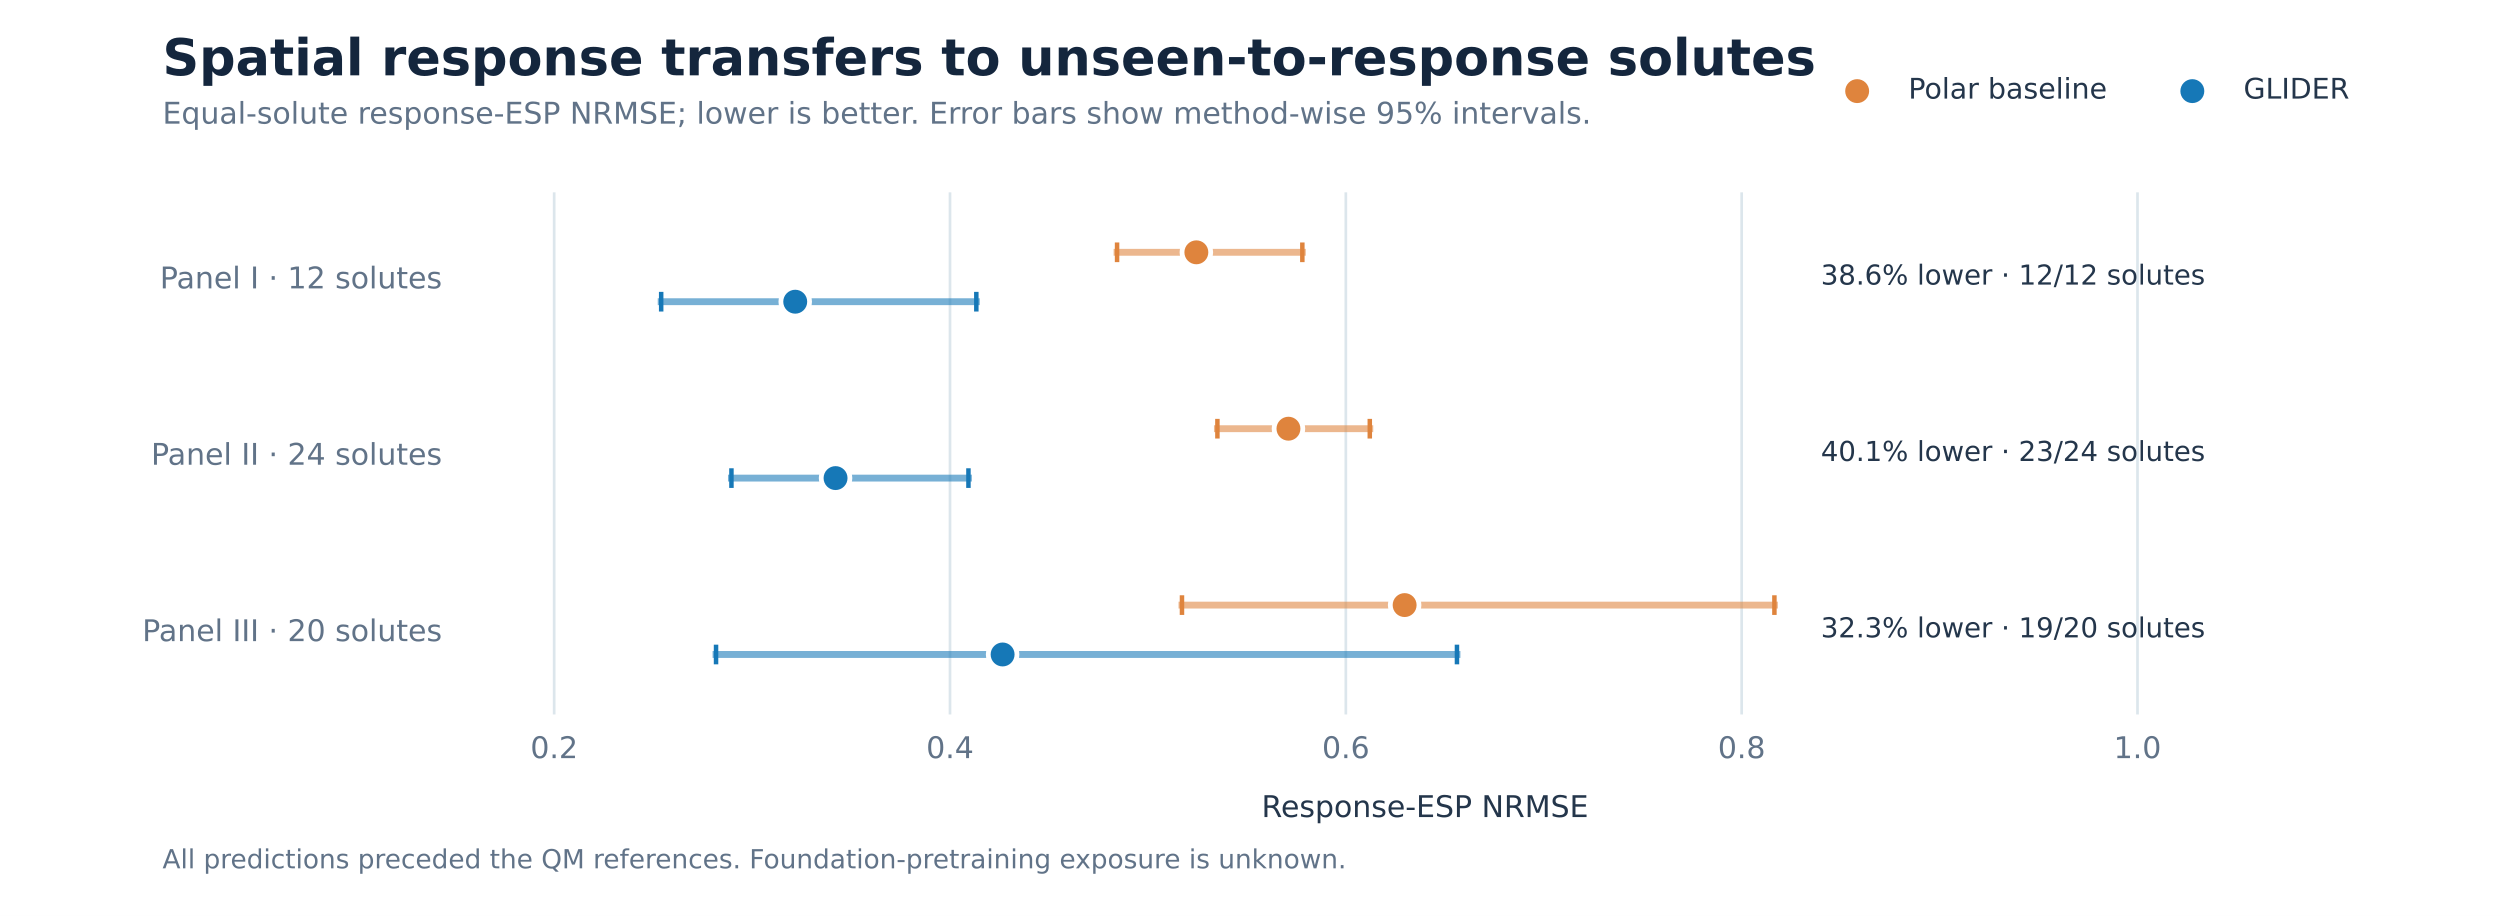
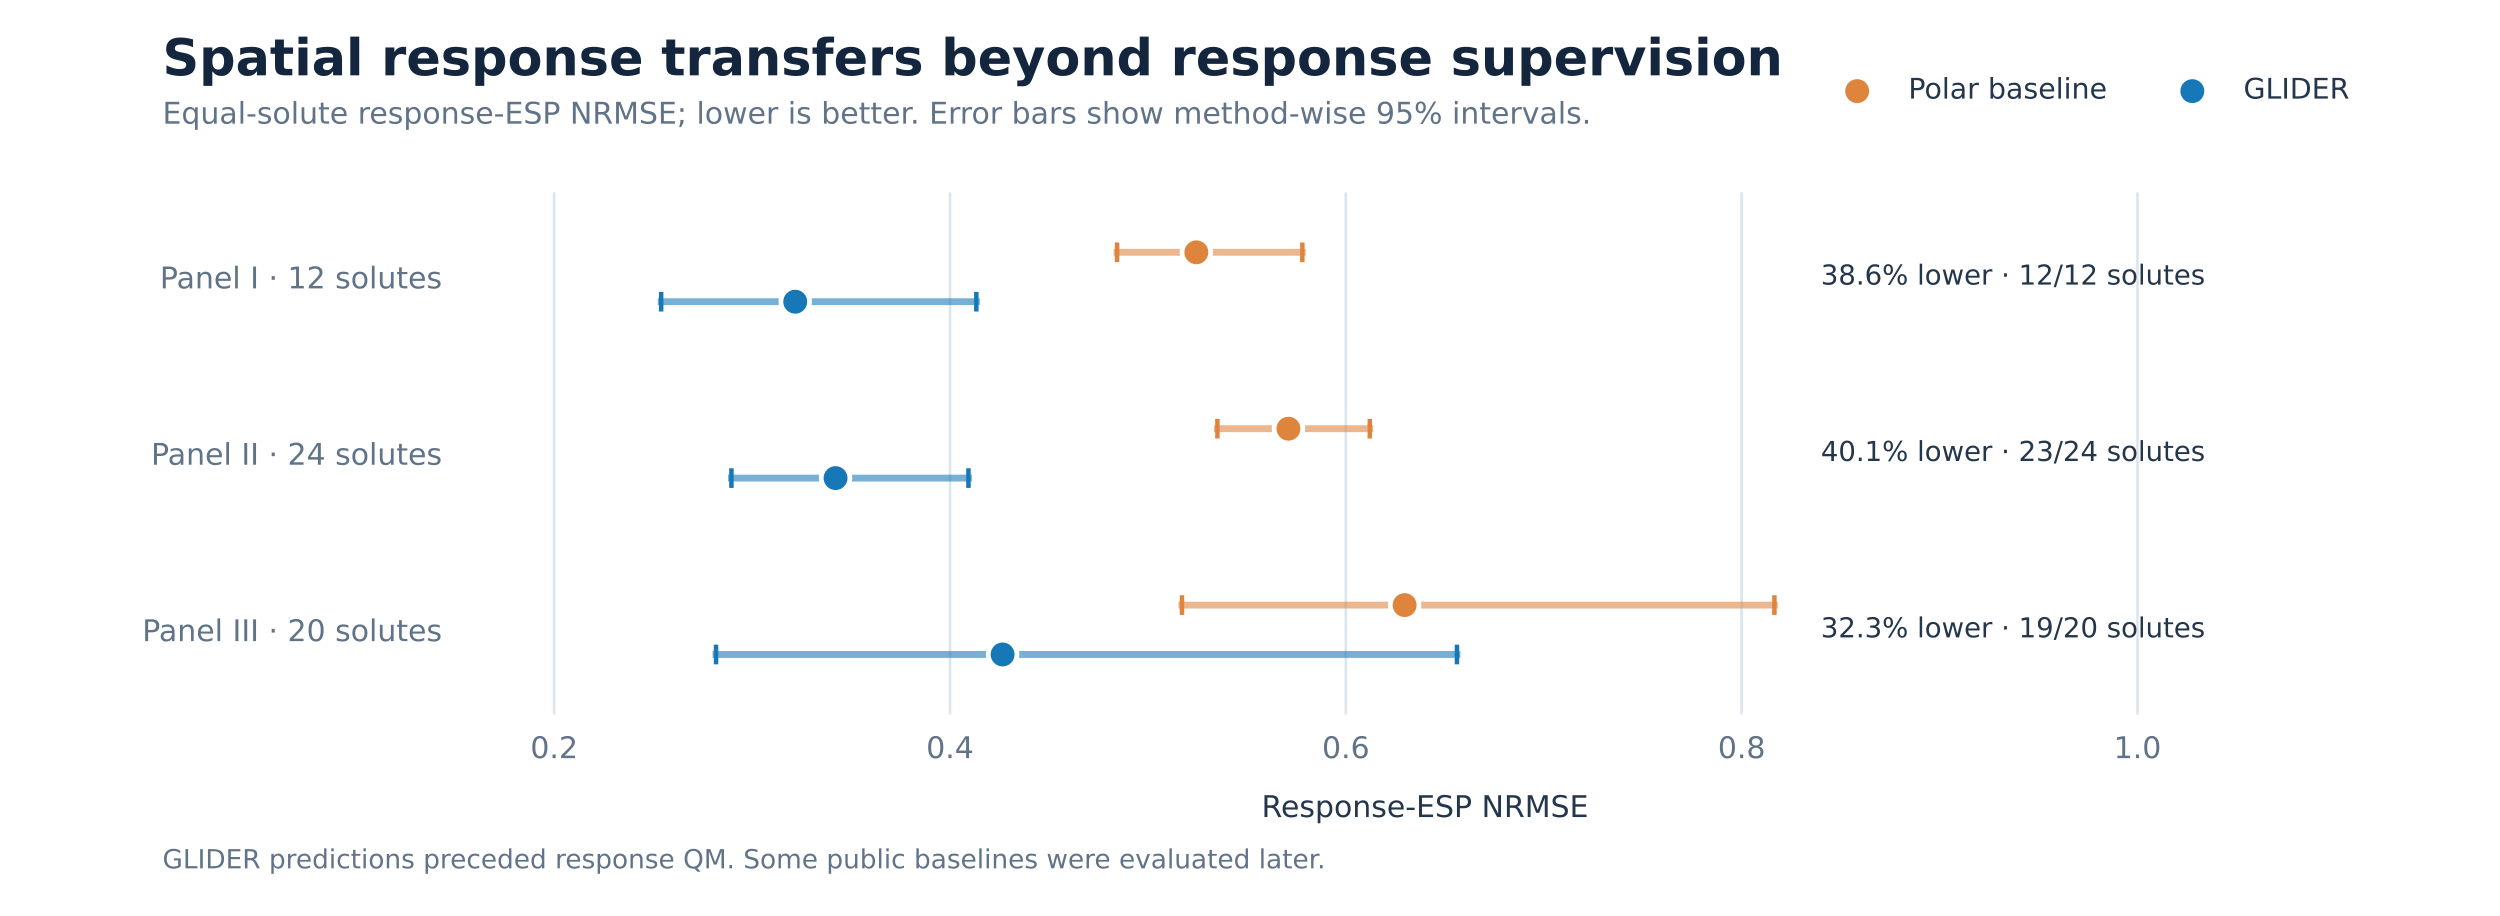
<svg xmlns="http://www.w3.org/2000/svg" xmlns:xlink="http://www.w3.org/1999/xlink" width="835.2pt" height="306pt" viewBox="0 0 835.2 306" version="1.1">
  <defs>
    <style type="text/css">*{stroke-linejoin: round; stroke-linecap: butt}</style>
  </defs>
  <g id="figure_1">
    <g id="patch_1">
      <path d="M 0 306  L 835.2 306  L 835.2 0  L 0 0  z " style="fill: #ffffff" />
    </g>
    <g id="axes_1">
      <g id="patch_2">
        <path d="M 158.688 238.68  L 793.44 238.68  L 793.44 64.26  L 158.688 64.26  z " style="fill: #ffffff" />
      </g>
      <g id="matplotlib.axis_1">
        <g id="xtick_1">
          <g id="line2d_1">
            <path d="M 185.136 238.68  L 185.136 64.26  " clip-path="url(#p2e75839bb9)" style="fill: none; stroke: #dce6ec; stroke-width: 0.9; stroke-linecap: square" />
          </g>
          <g id="line2d_2" />
          <g id="text_1">
            <text style="fill: #617388; font: 10px 'DejaVu Sans'; text-anchor: middle" x="185.136" y="253.278" transform="rotate(-0 185.136 253.2784)">0.2</text>
          </g>
        </g>
        <g id="xtick_2">
          <g id="line2d_3">
            <path d="M 317.376 238.68  L 317.376 64.26  " clip-path="url(#p2e75839bb9)" style="fill: none; stroke: #dce6ec; stroke-width: 0.9; stroke-linecap: square" />
          </g>
          <g id="line2d_4" />
          <g id="text_2">
            <text style="fill: #617388; font: 10px 'DejaVu Sans'; text-anchor: middle" x="317.376" y="253.278" transform="rotate(-0 317.376 253.2784)">0.4</text>
          </g>
        </g>
        <g id="xtick_3">
          <g id="line2d_5">
            <path d="M 449.616 238.68  L 449.616 64.26  " clip-path="url(#p2e75839bb9)" style="fill: none; stroke: #dce6ec; stroke-width: 0.9; stroke-linecap: square" />
          </g>
          <g id="line2d_6" />
          <g id="text_3">
            <text style="fill: #617388; font: 10px 'DejaVu Sans'; text-anchor: middle" x="449.616" y="253.278" transform="rotate(-0 449.616 253.2784)">0.6</text>
          </g>
        </g>
        <g id="xtick_4">
          <g id="line2d_7">
            <path d="M 581.856 238.68  L 581.856 64.26  " clip-path="url(#p2e75839bb9)" style="fill: none; stroke: #dce6ec; stroke-width: 0.9; stroke-linecap: square" />
          </g>
          <g id="line2d_8" />
          <g id="text_4">
            <text style="fill: #617388; font: 10px 'DejaVu Sans'; text-anchor: middle" x="581.856" y="253.278" transform="rotate(-0 581.856 253.2784)">0.8</text>
          </g>
        </g>
        <g id="xtick_5">
          <g id="line2d_9">
            <path d="M 714.096 238.68  L 714.096 64.26  " clip-path="url(#p2e75839bb9)" style="fill: none; stroke: #dce6ec; stroke-width: 0.9; stroke-linecap: square" />
          </g>
          <g id="line2d_10" />
          <g id="text_5">
            <text style="fill: #617388; font: 10px 'DejaVu Sans'; text-anchor: middle" x="714.096" y="253.278" transform="rotate(-0 714.096 253.2784)">1.0</text>
          </g>
        </g>
        <g id="text_6">
          <text style="fill: #24364b; font: 10px 'DejaVu Sans'; text-anchor: middle" x="476.064" y="272.957" transform="rotate(-0 476.064 272.9566)">Response-ESP NRMSE</text>
        </g>
      </g>
      <g id="matplotlib.axis_2">
        <g id="ytick_1">
          <g id="line2d_11" />
          <g id="text_7">
            <text style="fill: #617388; font: 10px 'DejaVu Sans'; text-anchor: end" x="147.688" y="96.344" transform="rotate(-0 147.688 96.34354)">Panel I  ·  12 solutes</text>
          </g>
        </g>
        <g id="ytick_2">
          <g id="line2d_12" />
          <g id="text_8">
            <text style="fill: #617388; font: 10px 'DejaVu Sans'; text-anchor: end" x="147.688" y="155.269" transform="rotate(-0 147.688 155.2692)">Panel II  ·  24 solutes</text>
          </g>
        </g>
        <g id="ytick_3">
          <g id="line2d_13" />
          <g id="text_9">
            <text style="fill: #617388; font: 10px 'DejaVu Sans'; text-anchor: end" x="147.688" y="214.195" transform="rotate(-0 147.688 214.1949)">Panel III  ·  20 solutes</text>
          </g>
        </g>
      </g>
      <g id="line2d_14">
        <path d="M 373.189 84.295  L 435.086 84.295  " clip-path="url(#p2e75839bb9)" style="fill: none; stroke: #df843d; stroke-opacity: 0.58; stroke-width: 2.3; stroke-linecap: square" />
      </g>
      <g id="line2d_15">
        <path d="M 373.189 86.829  L 373.189 81.761  " clip-path="url(#p2e75839bb9)" style="fill: none; stroke: #df843d; stroke-width: 1.5; stroke-linecap: square" />
      </g>
      <g id="line2d_16">
        <path d="M 435.086 86.829  L 435.086 81.761  " clip-path="url(#p2e75839bb9)" style="fill: none; stroke: #df843d; stroke-width: 1.5; stroke-linecap: square" />
      </g>
      <g id="line2d_17">
        <path d="M 220.886 100.794  L 326.169 100.794  " clip-path="url(#p2e75839bb9)" style="fill: none; stroke: #1678b7; stroke-opacity: 0.58; stroke-width: 2.3; stroke-linecap: square" />
      </g>
      <g id="line2d_18">
        <path d="M 220.886 103.328  L 220.886 98.26  " clip-path="url(#p2e75839bb9)" style="fill: none; stroke: #1678b7; stroke-width: 1.5; stroke-linecap: square" />
      </g>
      <g id="line2d_19">
        <path d="M 326.169 103.328  L 326.169 98.26  " clip-path="url(#p2e75839bb9)" style="fill: none; stroke: #1678b7; stroke-width: 1.5; stroke-linecap: square" />
      </g>
      <g id="line2d_20">
        <path d="M 406.711 143.22  L 457.62 143.22  " clip-path="url(#p2e75839bb9)" style="fill: none; stroke: #df843d; stroke-opacity: 0.58; stroke-width: 2.3; stroke-linecap: square" />
      </g>
      <g id="line2d_21">
        <path d="M 406.711 145.754  L 406.711 140.687  " clip-path="url(#p2e75839bb9)" style="fill: none; stroke: #df843d; stroke-width: 1.5; stroke-linecap: square" />
      </g>
      <g id="line2d_22">
        <path d="M 457.62 145.754  L 457.62 140.687  " clip-path="url(#p2e75839bb9)" style="fill: none; stroke: #df843d; stroke-width: 1.5; stroke-linecap: square" />
      </g>
      <g id="line2d_23">
        <path d="M 244.359 159.72  L 323.537 159.72  " clip-path="url(#p2e75839bb9)" style="fill: none; stroke: #1678b7; stroke-opacity: 0.58; stroke-width: 2.3; stroke-linecap: square" />
      </g>
      <g id="line2d_24">
        <path d="M 244.359 162.253  L 244.359 157.186  " clip-path="url(#p2e75839bb9)" style="fill: none; stroke: #1678b7; stroke-width: 1.5; stroke-linecap: square" />
      </g>
      <g id="line2d_25">
        <path d="M 323.537 162.253  L 323.537 157.186  " clip-path="url(#p2e75839bb9)" style="fill: none; stroke: #1678b7; stroke-width: 1.5; stroke-linecap: square" />
      </g>
      <g id="line2d_26">
        <path d="M 394.875 202.146  L 592.793 202.146  " clip-path="url(#p2e75839bb9)" style="fill: none; stroke: #df843d; stroke-opacity: 0.58; stroke-width: 2.3; stroke-linecap: square" />
      </g>
      <g id="line2d_27">
        <path d="M 394.875 204.68  L 394.875 199.612  " clip-path="url(#p2e75839bb9)" style="fill: none; stroke: #df843d; stroke-width: 1.5; stroke-linecap: square" />
      </g>
      <g id="line2d_28">
        <path d="M 592.793 204.68  L 592.793 199.612  " clip-path="url(#p2e75839bb9)" style="fill: none; stroke: #df843d; stroke-width: 1.5; stroke-linecap: square" />
      </g>
      <g id="line2d_29">
        <path d="M 239.213 218.645  L 486.742 218.645  " clip-path="url(#p2e75839bb9)" style="fill: none; stroke: #1678b7; stroke-opacity: 0.58; stroke-width: 2.3; stroke-linecap: square" />
      </g>
      <g id="line2d_30">
        <path d="M 239.213 221.179  L 239.213 216.111  " clip-path="url(#p2e75839bb9)" style="fill: none; stroke: #1678b7; stroke-width: 1.5; stroke-linecap: square" />
      </g>
      <g id="line2d_31">
        <path d="M 486.742 221.179  L 486.742 216.111  " clip-path="url(#p2e75839bb9)" style="fill: none; stroke: #1678b7; stroke-width: 1.5; stroke-linecap: square" />
      </g>
      <g id="text_10">
        <text style="fill: #24364b; font: 9.2px 'DejaVu Sans'; text-anchor: start" x="608.304" y="95.083" transform="rotate(-0 608.304 95.08295)">38.6% lower  ·  12/12 solutes</text>
      </g>
      <g id="text_11">
        <text style="fill: #24364b; font: 9.2px 'DejaVu Sans'; text-anchor: start" x="608.304" y="154.009" transform="rotate(-0 608.304 154.0086)">40.1% lower  ·  23/24 solutes</text>
      </g>
      <g id="text_12">
        <text style="fill: #24364b; font: 9.2px 'DejaVu Sans'; text-anchor: start" x="608.304" y="212.934" transform="rotate(-0 608.304 212.9343)">32.3% lower  ·  19/20 solutes</text>
      </g>
      <g id="PathCollection_1">
        <defs>
          <path id="mf70e59faac" d="M 0 4.796  C 1.272 4.796 2.492 4.291 3.391 3.391  C 4.291 2.492 4.796 1.272 4.796 0  C 4.796 -1.272 4.291 -2.492 3.391 -3.391  C 2.492 -4.291 1.272 -4.796 0 -4.796  C -1.272 -4.796 -2.492 -4.291 -3.391 -3.391  C -4.291 -2.492 -4.796 -1.272 -4.796 0  C -4.796 1.272 -4.291 2.492 -3.391 3.391  C -2.492 4.291 -1.272 4.796 0 4.796  z " style="stroke: #ffffff; stroke-width: 1.6" />
        </defs>
        <g clip-path="url(#p2e75839bb9)">
          <use xlink:href="#mf70e59faac" x="399.68" y="84.295" style="fill: #df843d; stroke: #ffffff; stroke-width: 1.6" />
        </g>
      </g>
      <g id="PathCollection_2">
        <defs>
          <path id="m936b64c696" d="M 0 4.796  C 1.272 4.796 2.492 4.291 3.391 3.391  C 4.291 2.492 4.796 1.272 4.796 0  C 4.796 -1.272 4.291 -2.492 3.391 -3.391  C 2.492 -4.291 1.272 -4.796 0 -4.796  C -1.272 -4.796 -2.492 -4.291 -3.391 -3.391  C -4.291 -2.492 -4.796 -1.272 -4.796 0  C -4.796 1.272 -4.291 2.492 -3.391 3.391  C -2.492 4.291 -1.272 4.796 0 4.796  z " style="stroke: #ffffff; stroke-width: 1.6" />
        </defs>
        <g clip-path="url(#p2e75839bb9)">
          <use xlink:href="#m936b64c696" x="265.67" y="100.794" style="fill: #1678b7; stroke: #ffffff; stroke-width: 1.6" />
        </g>
      </g>
      <g id="PathCollection_3">
        <g clip-path="url(#p2e75839bb9)">
          <use xlink:href="#mf70e59faac" x="430.446" y="143.22" style="fill: #df843d; stroke: #ffffff; stroke-width: 1.6" />
        </g>
      </g>
      <g id="PathCollection_4">
        <g clip-path="url(#p2e75839bb9)">
          <use xlink:href="#m936b64c696" x="279.142" y="159.72" style="fill: #1678b7; stroke: #ffffff; stroke-width: 1.6" />
        </g>
      </g>
      <g id="PathCollection_5">
        <g clip-path="url(#p2e75839bb9)">
          <use xlink:href="#mf70e59faac" x="469.258" y="202.146" style="fill: #df843d; stroke: #ffffff; stroke-width: 1.6" />
        </g>
      </g>
      <g id="PathCollection_6">
        <g clip-path="url(#p2e75839bb9)">
          <use xlink:href="#m936b64c696" x="334.951" y="218.645" style="fill: #1678b7; stroke: #ffffff; stroke-width: 1.6" />
        </g>
      </g>
      <g id="legend_1">
        <g id="PathCollection_7">
          <g>
            <use xlink:href="#mf70e59faac" x="620.441" y="30.441" style="fill: #df843d; stroke: #ffffff; stroke-width: 1.6" />
          </g>
        </g>
        <g id="text_13">
          <text style="fill: #24364b; font: 9.5px 'DejaVu Sans'; text-anchor: start" x="637.541" y="32.935" transform="rotate(-0 637.5405 32.93512)">Polar baseline</text>
        </g>
        <g id="PathCollection_8">
          <g>
            <use xlink:href="#m936b64c696" x="732.414" y="30.441" style="fill: #1678b7; stroke: #ffffff; stroke-width: 1.6" />
          </g>
        </g>
        <g id="text_14">
          <text style="fill: #24364b; font: 9.5px 'DejaVu Sans'; text-anchor: start" x="749.514" y="32.935" transform="rotate(-0 749.5144 32.93512)">GLIDER</text>
        </g>
      </g>
    </g>
    <g id="text_15">
-       <text style="fill: #14263d; font: 700 17px 'DejaVu Sans'; text-anchor: start" x="54.288" y="25.157" transform="rotate(-0 54.288 25.15734)">Spatial response transfers to unseen-to-response solutes</text>
+       <text style="fill: #14263d; font: 700 17px 'DejaVu Sans'; text-anchor: start" x="54.288" y="25.157" transform="rotate(-0 54.288 25.15734)">Spatial response transfers beyond response supervision</text>
    </g>
    <g id="text_16">
      <text style="fill: #617388; font: 10px 'DejaVu Sans'; text-anchor: start" x="54.288" y="41.31" transform="rotate(-0 54.288 41.31)">Equal-solute response-ESP NRMSE; lower is better. Error bars show method-wise 95% intervals.</text>
    </g>
    <g id="text_17">
-       <text style="fill: #617388; font: 8.8px 'DejaVu Sans'; text-anchor: start" x="54.288" y="290.088" transform="rotate(-0 54.288 290.088)">All predictions preceded the QM references. Foundation-pretraining exposure is unknown.</text>
+       <text style="fill: #617388; font: 8.8px 'DejaVu Sans'; text-anchor: start" x="54.288" y="290.088" transform="rotate(-0 54.288 290.088)">GLIDER predictions preceded response QM. Some public baselines were evaluated later.</text>
    </g>
  </g>
  <defs>
    <clipPath id="p2e75839bb9">
      <rect x="158.688" y="64.26" width="634.752" height="174.42" />
    </clipPath>
  </defs>
</svg>
